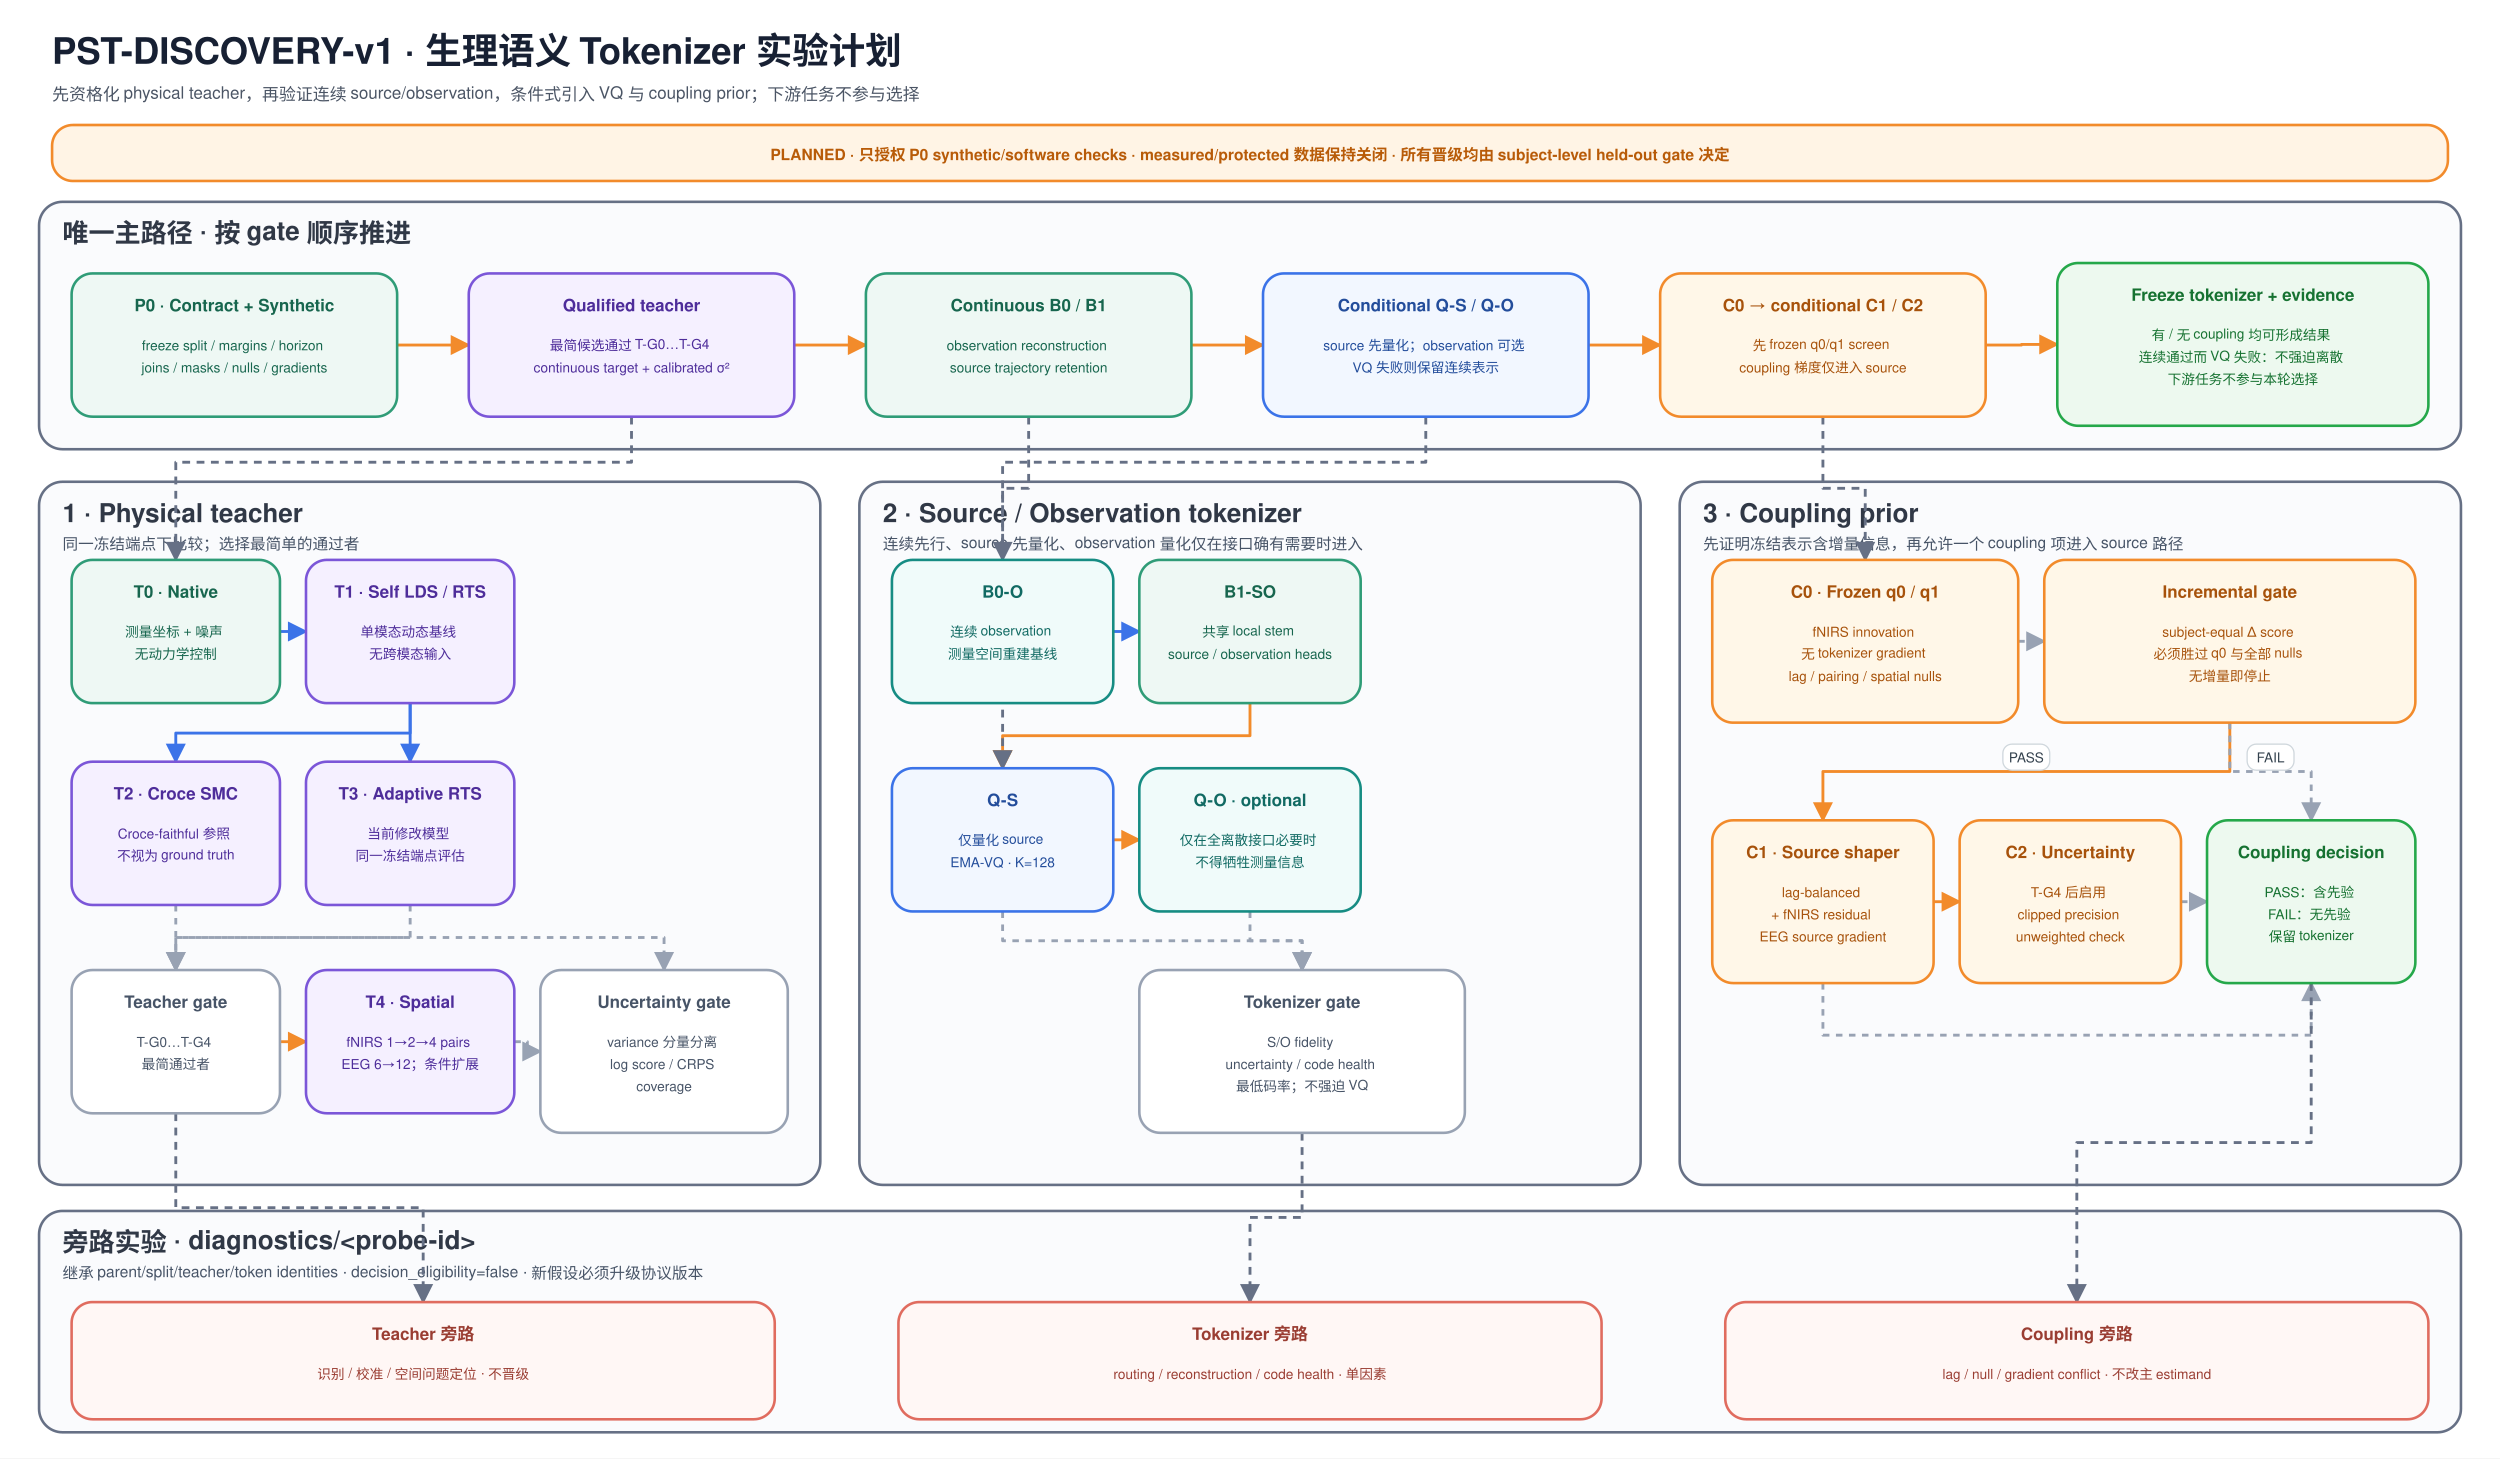
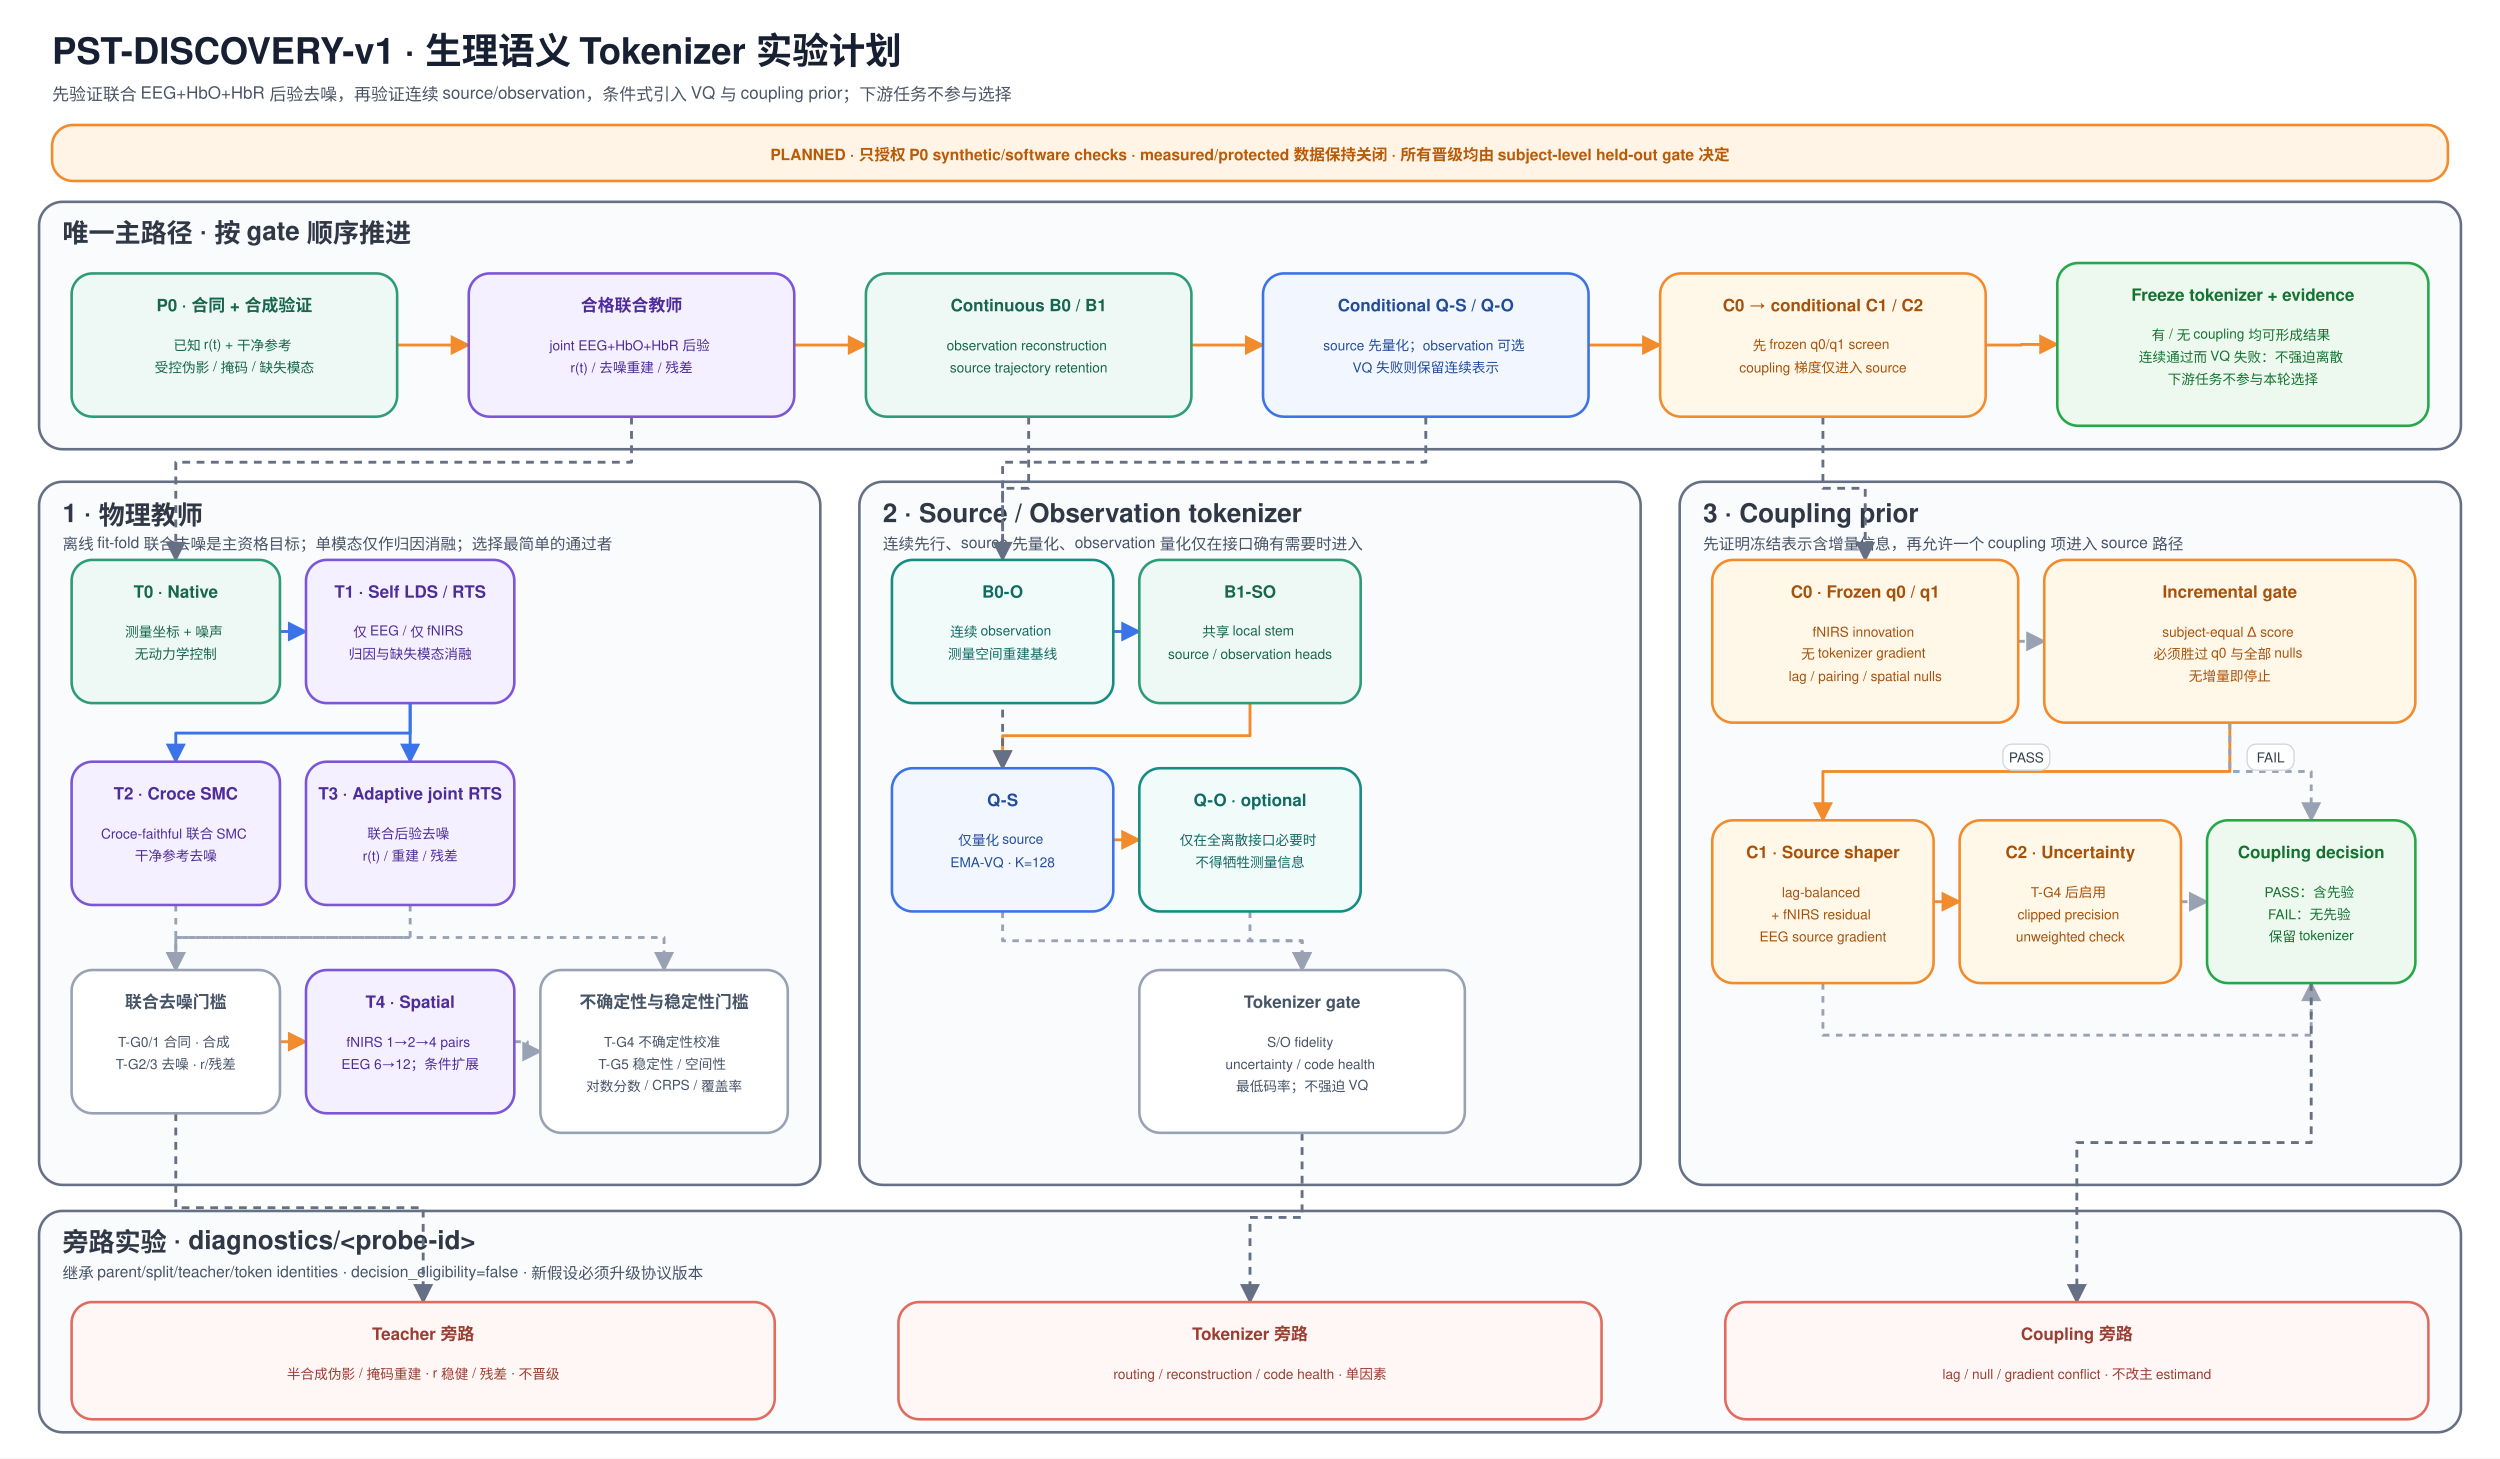
<svg xmlns="http://www.w3.org/2000/svg" width="1920" height="1120" viewBox="0 0 1920 1120" role="img" aria-labelledby="svg-title svg-desc">
  <defs>
    <marker id="arrow-data" viewBox="0 0 10 10" refX="9" refY="5" markerWidth="7" markerHeight="7" orient="auto-start-reverse">
      <path d="M 0 0 L 10 5 L 0 10 z" fill="#3B73E8" />
    </marker>
    <marker id="arrow-training" viewBox="0 0 10 10" refX="9" refY="5" markerWidth="7" markerHeight="7" orient="auto-start-reverse">
      <path d="M 0 0 L 10 5 L 0 10 z" fill="#7B56D8" />
    </marker>
    <marker id="arrow-gradient" viewBox="0 0 10 10" refX="9" refY="5" markerWidth="7" markerHeight="7" orient="auto-start-reverse">
      <path d="M 0 0 L 10 5 L 0 10 z" fill="#F28B2B" />
    </marker>
    <marker id="arrow-control" viewBox="0 0 10 10" refX="9" refY="5" markerWidth="7" markerHeight="7" orient="auto-start-reverse">
      <path d="M 0 0 L 10 5 L 0 10 z" fill="#667085" />
    </marker>
    <marker id="arrow-evaluation" viewBox="0 0 10 10" refX="9" refY="5" markerWidth="7" markerHeight="7" orient="auto-start-reverse">
      <path d="M 0 0 L 10 5 L 0 10 z" fill="#98A2B3" />
    </marker>
    <marker id="arrow-guarded" viewBox="0 0 10 10" refX="9" refY="5" markerWidth="7" markerHeight="7" orient="auto-start-reverse">
      <path d="M 0 0 L 10 5 L 0 10 z" fill="#F28B2B" />
    </marker>
    <marker id="arrow-blocked" viewBox="0 0 10 10" refX="9" refY="5" markerWidth="7" markerHeight="7" orient="auto-start-reverse">
      <path d="M 0 0 L 10 5 L 0 10 z" fill="#98A2B3" />
    </marker>
    <marker id="arrow-removed" viewBox="0 0 10 10" refX="9" refY="5" markerWidth="7" markerHeight="7" orient="auto-start-reverse">
      <path d="M 0 0 L 10 5 L 0 10 z" fill="#E06C5F" />
    </marker>
  </defs>
  <style>
    text { font-family: Helvetica, "Noto Sans CJK SC", "Microsoft YaHei", "PingFang SC", Arial, sans-serif; }
    .page-title { font-size: 28px; font-weight: 700; fill: #172033; }
    .page-subtitle { font-size: 13px; fill: #4B5565; }
    .banner-box { fill: #FFF4E5; stroke: #F28B2B; stroke-width: 2; }
    .banner-text { font-size: 12px; font-weight: 700; fill: #B85B08; text-anchor: middle; }
    .section-box { fill: #FAFBFD; stroke: #667085; stroke-width: 2; }
    .section-title { font-size: 20px; font-weight: 700; fill: #303846; }
    .section-description { font-size: 12px; fill: #475467; }
    .node-title { font-size: 13px; font-weight: 700; text-anchor: middle; }
    .node-detail { font-size: 10.5px; text-anchor: middle; }
    .edge-label rect { fill: #FFFFFF; stroke: #CDD5DB; stroke-width: 1; opacity: .96; }
    .edge-label text { font-size: 10.5px; text-anchor: middle; fill: #34424E; }
    .change-badge { font-size: 10px; font-weight: 850; text-anchor: middle; fill: #FFFFFF; }
    .callout-panel { fill: #FAFBFD; stroke: #667085; stroke-width: 1.4; }
    .callout-title { font-size: 17px; font-weight: 750; fill: #2D3A45; }
    .callout-object { font-size: 12px; font-weight: 750; fill: #2D3A45; }
    .callout-note { font-size: 11.5px; fill: #53616D; }
  </style>
  <rect width="100%" height="100%" fill="#FFFFFF" />
  <text x="40" y="49" class="page-title">PST-DISCOVERY-v1 · 生理语义 Tokenizer 实验计划</text>
-   <text x="40" y="77" class="page-subtitle">先资格化 physical teacher，再验证连续 source/observation，条件式引入 VQ 与 coupling prior；下游任务不参与选择</text>
+   <text x="40" y="77" class="page-subtitle">先验证联合 EEG+HbO+HbR 后验去噪，再验证连续 source/observation，条件式引入 VQ 与 coupling prior；下游任务不参与选择</text>
  <g id="evidence-boundary">
    <rect x="40" y="96" width="1840" height="43" rx="16" class="banner-box" fill="#FFF4E5" stroke="#F28B2B" stroke-width="2" />
    <text x="960.0" y="123" class="banner-text" fill="#B85B08">PLANNED · 只授权 P0 synthetic/software checks · measured/protected 数据保持关闭 · 所有晋级均由 subject-level held-out gate 决定</text>
  </g>
  <g id="section-main_path">
    <rect x="30" y="155" width="1860" height="190" rx="18" class="section-box" fill="#FAFBFD" stroke="#667085" stroke-width="2" />
    <text x="48" y="186" class="section-title">唯一主路径 · 按 gate 顺序推进</text>
  </g>
  <g id="section-teacher">
    <rect x="30" y="370" width="600" height="540" rx="18" class="section-box" fill="#FAFBFD" stroke="#667085" stroke-width="2" />
-     <text x="48" y="401" class="section-title">1 · Physical teacher</text>
-     <text x="48" y="422" class="section-description">同一冻结端点下比较；选择最简单的通过者</text>
+     <text x="48" y="401" class="section-title">1 · 物理教师</text>
+     <text x="48" y="422" class="section-description">离线 fit-fold 联合去噪是主资格目标；单模态仅作归因消融；选择最简单的通过者</text>
  </g>
  <g id="section-tokenizer">
    <rect x="660" y="370" width="600" height="540" rx="18" class="section-box" fill="#FAFBFD" stroke="#667085" stroke-width="2" />
    <text x="678" y="401" class="section-title">2 · Source / Observation tokenizer</text>
    <text x="678" y="422" class="section-description">连续先行、source 先量化、observation 量化仅在接口确有需要时进入</text>
  </g>
  <g id="section-coupling">
    <rect x="1290" y="370" width="600" height="540" rx="18" class="section-box" fill="#FAFBFD" stroke="#667085" stroke-width="2" />
    <text x="1308" y="401" class="section-title">3 · Coupling prior</text>
    <text x="1308" y="422" class="section-description">先证明冻结表示含增量信息，再允许一个 coupling 项进入 source 路径</text>
  </g>
  <g id="section-diagnostics">
    <rect x="30" y="930" width="1860" height="170" rx="18" class="section-box" fill="#FAFBFD" stroke="#667085" stroke-width="2" />
    <text x="48" y="961" class="section-title">旁路实验 · diagnostics/&lt;probe-id&gt;</text>
    <text x="48" y="982" class="section-description">继承 parent/split/teacher/token identities · decision_eligibility=false · 新假设必须升级协议版本</text>
  </g>
  <g id="edges">
    <g id="edge-main-p0-teacher" class="edge edge-guarded" data-edge-style="guarded" role="group" aria-labelledby="edge-main-p0-teacher-title edge-main-p0-teacher-desc">
      <path d="M 305.0 265.0 L 360.0 265.0" fill="none" stroke="#F28B2B" stroke-width="2.2" stroke-linejoin="round" marker-end="url(#arrow-guarded)" />
    </g>
    <g id="edge-main-teacher-continuous" class="edge edge-guarded" data-edge-style="guarded" role="group" aria-labelledby="edge-main-teacher-continuous-title edge-main-teacher-continuous-desc">
      <path d="M 610.0 265.0 L 665.0 265.0" fill="none" stroke="#F28B2B" stroke-width="2.2" stroke-linejoin="round" marker-end="url(#arrow-guarded)" />
    </g>
    <g id="edge-main-continuous-vq" class="edge edge-guarded" data-edge-style="guarded" role="group" aria-labelledby="edge-main-continuous-vq-title edge-main-continuous-vq-desc">
      <path d="M 915.0 265.0 L 970.0 265.0" fill="none" stroke="#F28B2B" stroke-width="2.2" stroke-linejoin="round" marker-end="url(#arrow-guarded)" />
    </g>
    <g id="edge-main-vq-coupling" class="edge edge-guarded" data-edge-style="guarded" role="group" aria-labelledby="edge-main-vq-coupling-title edge-main-vq-coupling-desc">
      <path d="M 1220.0 265.0 L 1275.0 265.0" fill="none" stroke="#F28B2B" stroke-width="2.2" stroke-linejoin="round" marker-end="url(#arrow-guarded)" />
    </g>
    <g id="edge-main-coupling-freeze" class="edge edge-guarded" data-edge-style="guarded" role="group" aria-labelledby="edge-main-coupling-freeze-title edge-main-coupling-freeze-desc">
      <path d="M 1525.0 265.0 L 1552.5 265.0 L 1552.5 264.5 L 1580.0 264.5" fill="none" stroke="#F28B2B" stroke-width="2.2" stroke-linejoin="round" marker-end="url(#arrow-guarded)" />
    </g>
    <g id="edge-teacher-drilldown" class="edge edge-control" data-edge-style="control" role="group" aria-labelledby="edge-teacher-drilldown-title edge-teacher-drilldown-desc">
      <path d="M 485.0 320.0 L 485.0 355.0 L 135.0 355.0 L 135.0 430.0" fill="none" stroke="#667085" stroke-width="2.2" stroke-linejoin="round" marker-end="url(#arrow-control)" stroke-dasharray="6 5" />
    </g>
    <g id="edge-t0-t1" class="edge edge-data" data-edge-style="data" role="group" aria-labelledby="edge-t0-t1-title edge-t0-t1-desc">
      <path d="M 215.0 485.0 L 235.0 485.0" fill="none" stroke="#3B73E8" stroke-width="2.2" stroke-linejoin="round" marker-end="url(#arrow-data)" />
    </g>
    <g id="edge-t1-t2" class="edge edge-data" data-edge-style="data" role="group" aria-labelledby="edge-t1-t2-title edge-t1-t2-desc">
      <path d="M 315.0 540.0 L 315.0 563.0 L 135.0 563.0 L 135.0 585.0" fill="none" stroke="#3B73E8" stroke-width="2.2" stroke-linejoin="round" marker-end="url(#arrow-data)" />
    </g>
    <g id="edge-t1-t3" class="edge edge-data" data-edge-style="data" role="group" aria-labelledby="edge-t1-t3-title edge-t1-t3-desc">
      <path d="M 315.0 540.0 L 315.0 585.0" fill="none" stroke="#3B73E8" stroke-width="2.2" stroke-linejoin="round" marker-end="url(#arrow-data)" />
    </g>
    <g id="edge-t2-gate" class="edge edge-evaluation" data-edge-style="evaluation" role="group" aria-labelledby="edge-t2-gate-title edge-t2-gate-desc">
      <path d="M 135.0 695.0 L 135.0 745.0" fill="none" stroke="#98A2B3" stroke-width="2.2" stroke-linejoin="round" marker-end="url(#arrow-evaluation)" stroke-dasharray="5 5" />
    </g>
    <g id="edge-t3-gate" class="edge edge-evaluation" data-edge-style="evaluation" role="group" aria-labelledby="edge-t3-gate-title edge-t3-gate-desc">
      <path d="M 315.0 695.0 L 315.0 720.0 L 135.0 720.0 L 135.0 745.0" fill="none" stroke="#98A2B3" stroke-width="2.2" stroke-linejoin="round" marker-end="url(#arrow-evaluation)" stroke-dasharray="5 5" />
    </g>
    <g id="edge-teacher-gate-uncertainty" class="edge edge-evaluation" data-edge-style="evaluation" role="group" aria-labelledby="edge-teacher-gate-uncertainty-title edge-teacher-gate-uncertainty-desc">
      <path d="M 135.0 745.0 L 135.0 720.0 L 510.0 720.0 L 510.0 745.0" fill="none" stroke="#98A2B3" stroke-width="2.2" stroke-linejoin="round" marker-end="url(#arrow-evaluation)" stroke-dasharray="5 5" />
    </g>
    <g id="edge-teacher-gate-t4" class="edge edge-guarded" data-edge-style="guarded" role="group" aria-labelledby="edge-teacher-gate-t4-title edge-teacher-gate-t4-desc">
      <path d="M 215.0 800.0 L 235.0 800.0" fill="none" stroke="#F28B2B" stroke-width="2.2" stroke-linejoin="round" marker-end="url(#arrow-guarded)" />
    </g>
    <g id="edge-t4-uncertainty" class="edge edge-evaluation" data-edge-style="evaluation" role="group" aria-labelledby="edge-t4-uncertainty-title edge-t4-uncertainty-desc">
      <path d="M 395.0 800.0 L 405.0 800.0 L 405.0 807.5 L 415.0 807.5" fill="none" stroke="#98A2B3" stroke-width="2.2" stroke-linejoin="round" marker-end="url(#arrow-evaluation)" stroke-dasharray="5 5" />
    </g>
    <g id="edge-continuous-drilldown" class="edge edge-control" data-edge-style="control" role="group" aria-labelledby="edge-continuous-drilldown-title edge-continuous-drilldown-desc">
      <path d="M 790.0 320.0 L 790.0 375.0 L 770.0 375.0 L 770.0 430.0" fill="none" stroke="#667085" stroke-width="2.2" stroke-linejoin="round" marker-end="url(#arrow-control)" stroke-dasharray="6 5" />
    </g>
    <g id="edge-b0-b1" class="edge edge-data" data-edge-style="data" role="group" aria-labelledby="edge-b0-b1-title edge-b0-b1-desc">
      <path d="M 855.0 485.0 L 875.0 485.0" fill="none" stroke="#3B73E8" stroke-width="2.2" stroke-linejoin="round" marker-end="url(#arrow-data)" />
    </g>
    <g id="edge-b1-qs" class="edge edge-guarded" data-edge-style="guarded" role="group" aria-labelledby="edge-b1-qs-title edge-b1-qs-desc">
      <path d="M 960.0 540.0 L 960.0 565.0 L 770.0 565.0 L 770.0 590.0" fill="none" stroke="#F28B2B" stroke-width="2.2" stroke-linejoin="round" marker-end="url(#arrow-guarded)" />
    </g>
    <g id="edge-vq-drilldown" class="edge edge-control" data-edge-style="control" role="group" aria-labelledby="edge-vq-drilldown-title edge-vq-drilldown-desc">
      <path d="M 1095.0 320.0 L 1095.0 355.0 L 770.0 355.0 L 770.0 590.0" fill="none" stroke="#667085" stroke-width="2.2" stroke-linejoin="round" marker-end="url(#arrow-control)" stroke-dasharray="6 5" />
    </g>
    <g id="edge-qs-qo" class="edge edge-guarded" data-edge-style="guarded" role="group" aria-labelledby="edge-qs-qo-title edge-qs-qo-desc">
      <path d="M 855.0 645.0 L 875.0 645.0" fill="none" stroke="#F28B2B" stroke-width="2.2" stroke-linejoin="round" marker-end="url(#arrow-guarded)" />
    </g>
    <g id="edge-qs-tokenizer-gate" class="edge edge-evaluation" data-edge-style="evaluation" role="group" aria-labelledby="edge-qs-tokenizer-gate-title edge-qs-tokenizer-gate-desc">
      <path d="M 770.0 700.0 L 770.0 722.5 L 1000.0 722.5 L 1000.0 745.0" fill="none" stroke="#98A2B3" stroke-width="2.2" stroke-linejoin="round" marker-end="url(#arrow-evaluation)" stroke-dasharray="5 5" />
    </g>
    <g id="edge-qo-tokenizer-gate" class="edge edge-evaluation" data-edge-style="evaluation" role="group" aria-labelledby="edge-qo-tokenizer-gate-title edge-qo-tokenizer-gate-desc">
      <path d="M 960.0 700.0 L 960.0 722.5 L 1000.0 722.5 L 1000.0 745.0" fill="none" stroke="#98A2B3" stroke-width="2.2" stroke-linejoin="round" marker-end="url(#arrow-evaluation)" stroke-dasharray="5 5" />
    </g>
    <g id="edge-coupling-drilldown" class="edge edge-control" data-edge-style="control" role="group" aria-labelledby="edge-coupling-drilldown-title edge-coupling-drilldown-desc">
      <path d="M 1400.0 320.0 L 1400.0 375.0 L 1432.5 375.0 L 1432.5 430.0" fill="none" stroke="#667085" stroke-width="2.2" stroke-linejoin="round" marker-end="url(#arrow-control)" stroke-dasharray="6 5" />
    </g>
    <g id="edge-c0-c0-gate" class="edge edge-evaluation" data-edge-style="evaluation" role="group" aria-labelledby="edge-c0-c0-gate-title edge-c0-c0-gate-desc">
      <path d="M 1550.0 492.5 L 1570.0 492.5" fill="none" stroke="#98A2B3" stroke-width="2.2" stroke-linejoin="round" marker-end="url(#arrow-evaluation)" stroke-dasharray="5 5" />
    </g>
    <g id="edge-c0-gate-c1" class="edge edge-guarded" data-edge-style="guarded" role="group" aria-labelledby="edge-c0-gate-c1-title edge-c0-gate-c1-desc">
      <path d="M 1712.5 555.0 L 1712.5 592.5 L 1400.0 592.5 L 1400.0 630.0" fill="none" stroke="#F28B2B" stroke-width="2.2" stroke-linejoin="round" marker-end="url(#arrow-guarded)" />
      <g class="edge-label" transform="translate(1556.2,584.5)">
        <rect x="-18.0" y="-13" width="36.0" height="20" rx="7" fill="#FFFFFF" stroke="#CDD5DB" stroke-width="1" opacity=".96" />
        <text x="0" y="1" text-anchor="middle" fill="#34424E">PASS</text>
      </g>
    </g>
    <g id="edge-c0-gate-decision" class="edge edge-evaluation" data-edge-style="evaluation" role="group" aria-labelledby="edge-c0-gate-decision-title edge-c0-gate-decision-desc">
      <path d="M 1712.5 555.0 L 1712.5 592.5 L 1775.0 592.5 L 1775.0 630.0" fill="none" stroke="#98A2B3" stroke-width="2.2" stroke-linejoin="round" marker-end="url(#arrow-evaluation)" stroke-dasharray="5 5" />
      <g class="edge-label" transform="translate(1743.8,584.5)">
        <rect x="-18.0" y="-13" width="36.0" height="20" rx="7" fill="#FFFFFF" stroke="#CDD5DB" stroke-width="1" opacity=".96" />
        <text x="0" y="1" text-anchor="middle" fill="#34424E">FAIL</text>
      </g>
    </g>
    <g id="edge-c1-c2" class="edge edge-guarded" data-edge-style="guarded" role="group" aria-labelledby="edge-c1-c2-title edge-c1-c2-desc">
      <path d="M 1485.0 692.5 L 1505.0 692.5" fill="none" stroke="#F28B2B" stroke-width="2.2" stroke-linejoin="round" marker-end="url(#arrow-guarded)" />
    </g>
    <g id="edge-c1-decision" class="edge edge-evaluation" data-edge-style="evaluation" role="group" aria-labelledby="edge-c1-decision-title edge-c1-decision-desc">
      <path d="M 1400.0 755.0 L 1400.0 795.0 L 1775.0 795.0 L 1775.0 755.0" fill="none" stroke="#98A2B3" stroke-width="2.2" stroke-linejoin="round" marker-end="url(#arrow-evaluation)" stroke-dasharray="5 5" />
    </g>
    <g id="edge-c2-decision" class="edge edge-evaluation" data-edge-style="evaluation" role="group" aria-labelledby="edge-c2-decision-title edge-c2-decision-desc">
      <path d="M 1675.0 692.5 L 1695.0 692.5" fill="none" stroke="#98A2B3" stroke-width="2.2" stroke-linejoin="round" marker-end="url(#arrow-evaluation)" stroke-dasharray="5 5" />
    </g>
    <g id="edge-teacher-diagnostic" class="edge edge-control" data-edge-style="control" role="group" aria-labelledby="edge-teacher-diagnostic-title edge-teacher-diagnostic-desc">
      <path d="M 135.0 855.0 L 135.0 927.5 L 325.0 927.5 L 325.0 1000.0" fill="none" stroke="#667085" stroke-width="2.2" stroke-linejoin="round" marker-end="url(#arrow-control)" stroke-dasharray="6 5" />
    </g>
    <g id="edge-tokenizer-diagnostic" class="edge edge-control" data-edge-style="control" role="group" aria-labelledby="edge-tokenizer-diagnostic-title edge-tokenizer-diagnostic-desc">
      <path d="M 1000.0 870.0 L 1000.0 935.0 L 960.0 935.0 L 960.0 1000.0" fill="none" stroke="#667085" stroke-width="2.2" stroke-linejoin="round" marker-end="url(#arrow-control)" stroke-dasharray="6 5" />
    </g>
    <g id="edge-coupling-diagnostic" class="edge edge-control" data-edge-style="control" role="group" aria-labelledby="edge-coupling-diagnostic-title edge-coupling-diagnostic-desc">
      <path d="M 1775.0 755.0 L 1775.0 877.5 L 1595.0 877.5 L 1595.0 1000.0" fill="none" stroke="#667085" stroke-width="2.2" stroke-linejoin="round" marker-end="url(#arrow-control)" stroke-dasharray="6 5" />
    </g>
  </g>
  <g id="nodes">
    <g id="node-p0" class="node visual-shared" data-role="data" data-visual="shared" data-scope="governance" data-implementation="planned" data-evidence="guarded" data-status="guarded" opacity="1" role="group" aria-labelledby="node-p0-title node-p0-desc">
      <rect x="55.0" y="210.0" width="250.0" height="110.0" rx="16" fill="#EEF8F4" stroke="#2F9C77" stroke-width="2" />
-       <text x="180.0" y="239.0" class="node-title" fill="#17664E">P0 · Contract + Synthetic</text>
+       <text x="180.0" y="239.0" class="node-title" fill="#17664E">P0 · 合同 + 合成验证</text>
      <text x="180.0" y="252.0" class="node-detail" fill="#17664E">
-         <tspan x="180.0" dy="17">freeze split / margins / horizon</tspan>
-         <tspan x="180.0" dy="17">joins / masks / nulls / gradients</tspan>
+         <tspan x="180.0" dy="17">已知 r(t) + 干净参考</tspan>
+         <tspan x="180.0" dy="17">受控伪影 / 掩码 / 缺失模态</tspan>
      </text>
    </g>
    <g id="node-teacher_qualified" class="node visual-teacher" data-role="teacher" data-visual="teacher" data-scope="training_only" data-implementation="planned" data-evidence="guarded" data-status="guarded" opacity="1" role="group" aria-labelledby="node-teacher_qualified-title node-teacher_qualified-desc">
      <rect x="360.0" y="210.0" width="250.0" height="110.0" rx="16" fill="#F5F0FF" stroke="#7B56D8" stroke-width="2" />
-       <text x="485.0" y="239.0" class="node-title" fill="#4E2D9A">Qualified teacher</text>
+       <text x="485.0" y="239.0" class="node-title" fill="#4E2D9A">合格联合教师</text>
      <text x="485.0" y="252.0" class="node-detail" fill="#4E2D9A">
-         <tspan x="485.0" dy="17">最简候选通过 T-G0…T-G4</tspan>
-         <tspan x="485.0" dy="17">continuous target + calibrated σ²</tspan>
+         <tspan x="485.0" dy="17">joint EEG+HbO+HbR 后验</tspan>
+         <tspan x="485.0" dy="17">r(t) / 去噪重建 / 残差</tspan>
      </text>
    </g>
    <g id="node-continuous_tokenizer" class="node visual-shared" data-role="encoder" data-visual="shared" data-scope="training_only" data-implementation="planned" data-evidence="guarded" data-status="guarded" opacity="1" role="group" aria-labelledby="node-continuous_tokenizer-title node-continuous_tokenizer-desc">
      <rect x="665.0" y="210.0" width="250.0" height="110.0" rx="16" fill="#EEF8F4" stroke="#2F9C77" stroke-width="2" />
      <text x="790.0" y="239.0" class="node-title" fill="#17664E">Continuous B0 / B1</text>
      <text x="790.0" y="252.0" class="node-detail" fill="#17664E">
        <tspan x="790.0" dy="17">observation reconstruction</tspan>
        <tspan x="790.0" dy="17">source trajectory retention</tspan>
      </text>
    </g>
    <g id="node-conditional_vq" class="node visual-source" data-role="quantizer" data-visual="source" data-scope="training_only" data-implementation="planned" data-evidence="guarded" data-status="guarded" opacity="1" role="group" aria-labelledby="node-conditional_vq-title node-conditional_vq-desc">
      <rect x="970.0" y="210.0" width="250.0" height="110.0" rx="16" fill="#F2F7FF" stroke="#3B73E8" stroke-width="2" />
      <text x="1095.0" y="239.0" class="node-title" fill="#234D9B">Conditional Q-S / Q-O</text>
      <text x="1095.0" y="252.0" class="node-detail" fill="#234D9B">
        <tspan x="1095.0" dy="17">source 先量化；observation 可选</tspan>
        <tspan x="1095.0" dy="17">VQ 失败则保留连续表示</tspan>
      </text>
    </g>
    <g id="node-coupling_screen" class="node visual-coupling" data-role="objective" data-visual="coupling" data-scope="evaluation" data-implementation="planned" data-evidence="guarded" data-status="guarded" opacity="1" role="group" aria-labelledby="node-coupling_screen-title node-coupling_screen-desc">
      <rect x="1275.0" y="210.0" width="250.0" height="110.0" rx="16" fill="#FFF7E8" stroke="#F28B2B" stroke-width="2" />
      <text x="1400.0" y="239.0" class="node-title" fill="#A7520B">C0 → conditional C1 / C2</text>
      <text x="1400.0" y="252.0" class="node-detail" fill="#A7520B">
        <tspan x="1400.0" dy="17">先 frozen q0/q1 screen</tspan>
        <tspan x="1400.0" dy="17">coupling 梯度仅进入 source</tspan>
      </text>
    </g>
    <g id="node-freeze" class="node visual-selected" data-role="interface" data-visual="selected" data-scope="export" data-implementation="planned" data-evidence="blocked" data-status="blocked" opacity="1" role="group" aria-labelledby="node-freeze-title node-freeze-desc">
      <rect x="1580.0" y="202.0" width="285.0" height="125.0" rx="16" fill="#EDF9EF" stroke="#25A84A" stroke-width="2" />
      <text x="1722.5" y="231.0" class="node-title" fill="#167231">Freeze tokenizer + evidence</text>
      <text x="1722.5" y="244.0" class="node-detail" fill="#167231">
        <tspan x="1722.5" dy="17">有 / 无 coupling 均可形成结果</tspan>
        <tspan x="1722.5" dy="17">连续通过而 VQ 失败：不强迫离散</tspan>
        <tspan x="1722.5" dy="17">下游任务不参与本轮选择</tspan>
      </text>
    </g>
    <g id="node-t0" class="node visual-shared" data-role="data" data-visual="shared" data-scope="training_only" data-implementation="planned" data-evidence="n_a" data-status="planned" opacity="1" role="group" aria-labelledby="node-t0-title node-t0-desc">
      <rect x="55.0" y="430.0" width="160.0" height="110.0" rx="16" fill="#EEF8F4" stroke="#2F9C77" stroke-width="2" />
      <text x="135.0" y="459.0" class="node-title" fill="#17664E">T0 · Native</text>
      <text x="135.0" y="472.0" class="node-detail" fill="#17664E">
        <tspan x="135.0" dy="17">测量坐标 + 噪声</tspan>
        <tspan x="135.0" dy="17">无动力学控制</tspan>
      </text>
    </g>
    <g id="node-t1" class="node visual-teacher" data-role="teacher" data-visual="teacher" data-scope="training_only" data-implementation="planned" data-evidence="n_a" data-status="planned" opacity="1" role="group" aria-labelledby="node-t1-title node-t1-desc">
      <rect x="235.0" y="430.0" width="160.0" height="110.0" rx="16" fill="#F5F0FF" stroke="#7B56D8" stroke-width="2" />
      <text x="315.0" y="459.0" class="node-title" fill="#4E2D9A">T1 · Self LDS / RTS</text>
      <text x="315.0" y="472.0" class="node-detail" fill="#4E2D9A">
-         <tspan x="315.0" dy="17">单模态动态基线</tspan>
-         <tspan x="315.0" dy="17">无跨模态输入</tspan>
+         <tspan x="315.0" dy="17">仅 EEG / 仅 fNIRS</tspan>
+         <tspan x="315.0" dy="17">归因与缺失模态消融</tspan>
      </text>
    </g>
    <g id="node-t2" class="node visual-teacher" data-role="teacher" data-visual="teacher" data-scope="training_only" data-implementation="planned" data-evidence="n_a" data-status="planned" opacity="1" role="group" aria-labelledby="node-t2-title node-t2-desc">
      <rect x="55.0" y="585.0" width="160.0" height="110.0" rx="16" fill="#F5F0FF" stroke="#7B56D8" stroke-width="2" />
      <text x="135.0" y="614.0" class="node-title" fill="#4E2D9A">T2 · Croce SMC</text>
      <text x="135.0" y="627.0" class="node-detail" fill="#4E2D9A">
-         <tspan x="135.0" dy="17">Croce-faithful 参照</tspan>
-         <tspan x="135.0" dy="17">不视为 ground truth</tspan>
+         <tspan x="135.0" dy="17">Croce-faithful 联合 SMC</tspan>
+         <tspan x="135.0" dy="17">干净参考去噪</tspan>
      </text>
    </g>
    <g id="node-t3" class="node visual-teacher" data-role="teacher" data-visual="teacher" data-scope="training_only" data-implementation="planned" data-evidence="n_a" data-status="planned" opacity="1" role="group" aria-labelledby="node-t3-title node-t3-desc">
      <rect x="235.0" y="585.0" width="160.0" height="110.0" rx="16" fill="#F5F0FF" stroke="#7B56D8" stroke-width="2" />
-       <text x="315.0" y="614.0" class="node-title" fill="#4E2D9A">T3 · Adaptive RTS</text>
+       <text x="315.0" y="614.0" class="node-title" fill="#4E2D9A">T3 · Adaptive joint RTS</text>
      <text x="315.0" y="627.0" class="node-detail" fill="#4E2D9A">
-         <tspan x="315.0" dy="17">当前修改模型</tspan>
-         <tspan x="315.0" dy="17">同一冻结端点评估</tspan>
+         <tspan x="315.0" dy="17">联合后验去噪</tspan>
+         <tspan x="315.0" dy="17">r(t) / 重建 / 残差</tspan>
      </text>
    </g>
    <g id="node-teacher_gate" class="node visual-neutral" data-role="evaluator" data-visual="neutral" data-scope="evaluation" data-implementation="planned" data-evidence="guarded" data-status="guarded" opacity="1" role="group" aria-labelledby="node-teacher_gate-title node-teacher_gate-desc">
      <rect x="55.0" y="745.0" width="160.0" height="110.0" rx="16" fill="#FFFFFF" stroke="#98A2B3" stroke-width="2" />
-       <text x="135.0" y="774.0" class="node-title" fill="#475467">Teacher gate</text>
+       <text x="135.0" y="774.0" class="node-title" fill="#475467">联合去噪门槛</text>
      <text x="135.0" y="787.0" class="node-detail" fill="#475467">
-         <tspan x="135.0" dy="17">T-G0…T-G4</tspan>
-         <tspan x="135.0" dy="17">最简通过者</tspan>
+         <tspan x="135.0" dy="17">T-G0/1 合同 · 合成</tspan>
+         <tspan x="135.0" dy="17">T-G2/3 去噪 · r/残差</tspan>
      </text>
    </g>
    <g id="node-t4" class="node visual-teacher" data-role="encoder" data-visual="teacher" data-scope="training_only" data-implementation="planned" data-evidence="guarded" data-status="guarded" opacity="1" role="group" aria-labelledby="node-t4-title node-t4-desc">
      <rect x="235.0" y="745.0" width="160.0" height="110.0" rx="16" fill="#F5F0FF" stroke="#7B56D8" stroke-width="2" />
      <text x="315.0" y="774.0" class="node-title" fill="#4E2D9A">T4 · Spatial</text>
      <text x="315.0" y="787.0" class="node-detail" fill="#4E2D9A">
        <tspan x="315.0" dy="17">fNIRS 1→2→4 pairs</tspan>
        <tspan x="315.0" dy="17">EEG 6→12；条件扩展</tspan>
      </text>
    </g>
    <g id="node-uncertainty" class="node visual-neutral" data-role="evaluator" data-visual="neutral" data-scope="evaluation" data-implementation="planned" data-evidence="guarded" data-status="guarded" opacity="1" role="group" aria-labelledby="node-uncertainty-title node-uncertainty-desc">
      <rect x="415.0" y="745.0" width="190.0" height="125.0" rx="16" fill="#FFFFFF" stroke="#98A2B3" stroke-width="2" />
-       <text x="510.0" y="774.0" class="node-title" fill="#475467">Uncertainty gate</text>
+       <text x="510.0" y="774.0" class="node-title" fill="#475467">不确定性与稳定性门槛</text>
      <text x="510.0" y="787.0" class="node-detail" fill="#475467">
-         <tspan x="510.0" dy="17">variance 分量分离</tspan>
-         <tspan x="510.0" dy="17">log score / CRPS</tspan>
-         <tspan x="510.0" dy="17">coverage</tspan>
+         <tspan x="510.0" dy="17">T-G4 不确定性校准</tspan>
+         <tspan x="510.0" dy="17">T-G5 稳定性 / 空间性</tspan>
+         <tspan x="510.0" dy="17">对数分数 / CRPS / 覆盖率</tspan>
      </text>
    </g>
    <g id="node-b0" class="node visual-observation" data-role="encoder" data-visual="observation" data-scope="training_only" data-implementation="planned" data-evidence="n_a" data-status="planned" opacity="1" role="group" aria-labelledby="node-b0-title node-b0-desc">
      <rect x="685.0" y="430.0" width="170.0" height="110.0" rx="16" fill="#F0FBFA" stroke="#168C83" stroke-width="2" />
      <text x="770.0" y="459.0" class="node-title" fill="#116A63">B0-O</text>
      <text x="770.0" y="472.0" class="node-detail" fill="#116A63">
        <tspan x="770.0" dy="17">连续 observation</tspan>
        <tspan x="770.0" dy="17">测量空间重建基线</tspan>
      </text>
    </g>
    <g id="node-b1" class="node visual-shared" data-role="latent" data-visual="shared" data-scope="training_only" data-implementation="planned" data-evidence="n_a" data-status="planned" opacity="1" role="group" aria-labelledby="node-b1-title node-b1-desc">
      <rect x="875.0" y="430.0" width="170.0" height="110.0" rx="16" fill="#EEF8F4" stroke="#2F9C77" stroke-width="2" />
      <text x="960.0" y="459.0" class="node-title" fill="#17664E">B1-SO</text>
      <text x="960.0" y="472.0" class="node-detail" fill="#17664E">
        <tspan x="960.0" dy="17">共享 local stem</tspan>
        <tspan x="960.0" dy="17">source / observation heads</tspan>
      </text>
    </g>
    <g id="node-qs" class="node visual-source" data-role="quantizer" data-visual="source" data-scope="training_only" data-implementation="planned" data-evidence="guarded" data-status="guarded" opacity="1" role="group" aria-labelledby="node-qs-title node-qs-desc">
      <rect x="685.0" y="590.0" width="170.0" height="110.0" rx="16" fill="#F2F7FF" stroke="#3B73E8" stroke-width="2" />
      <text x="770.0" y="619.0" class="node-title" fill="#234D9B">Q-S</text>
      <text x="770.0" y="632.0" class="node-detail" fill="#234D9B">
        <tspan x="770.0" dy="17">仅量化 source</tspan>
        <tspan x="770.0" dy="17">EMA-VQ · K=128</tspan>
      </text>
    </g>
    <g id="node-qo" class="node visual-observation" data-role="quantizer" data-visual="observation" data-scope="training_only" data-implementation="planned" data-evidence="guarded" data-status="guarded" opacity="1" role="group" aria-labelledby="node-qo-title node-qo-desc">
      <rect x="875.0" y="590.0" width="170.0" height="110.0" rx="16" fill="#F0FBFA" stroke="#168C83" stroke-width="2" />
      <text x="960.0" y="619.0" class="node-title" fill="#116A63">Q-O · optional</text>
      <text x="960.0" y="632.0" class="node-detail" fill="#116A63">
        <tspan x="960.0" dy="17">仅在全离散接口必要时</tspan>
        <tspan x="960.0" dy="17">不得牺牲测量信息</tspan>
      </text>
    </g>
    <g id="node-tokenizer_gate" class="node visual-neutral" data-role="evaluator" data-visual="neutral" data-scope="evaluation" data-implementation="planned" data-evidence="guarded" data-status="guarded" opacity="1" role="group" aria-labelledby="node-tokenizer_gate-title node-tokenizer_gate-desc">
      <rect x="875.0" y="745.0" width="250.0" height="125.0" rx="16" fill="#FFFFFF" stroke="#98A2B3" stroke-width="2" />
      <text x="1000.0" y="774.0" class="node-title" fill="#475467">Tokenizer gate</text>
      <text x="1000.0" y="787.0" class="node-detail" fill="#475467">
        <tspan x="1000.0" dy="17">S/O fidelity</tspan>
        <tspan x="1000.0" dy="17">uncertainty / code health</tspan>
        <tspan x="1000.0" dy="17">最低码率；不强迫 VQ</tspan>
      </text>
    </g>
    <g id="node-c0" class="node visual-coupling" data-role="evaluator" data-visual="coupling" data-scope="evaluation" data-implementation="planned" data-evidence="guarded" data-status="guarded" opacity="1" role="group" aria-labelledby="node-c0-title node-c0-desc">
      <rect x="1315.0" y="430.0" width="235.0" height="125.0" rx="16" fill="#FFF7E8" stroke="#F28B2B" stroke-width="2" />
      <text x="1432.5" y="459.0" class="node-title" fill="#A7520B">C0 · Frozen q0 / q1</text>
      <text x="1432.5" y="472.0" class="node-detail" fill="#A7520B">
        <tspan x="1432.5" dy="17">fNIRS innovation</tspan>
        <tspan x="1432.5" dy="17">无 tokenizer gradient</tspan>
        <tspan x="1432.5" dy="17">lag / pairing / spatial nulls</tspan>
      </text>
    </g>
    <g id="node-c0_gate" class="node visual-coupling" data-role="evaluator" data-visual="coupling" data-scope="evaluation" data-implementation="planned" data-evidence="guarded" data-status="guarded" opacity="1" role="group" aria-labelledby="node-c0_gate-title node-c0_gate-desc">
      <rect x="1570.0" y="430.0" width="285.0" height="125.0" rx="16" fill="#FFF7E8" stroke="#F28B2B" stroke-width="2" />
      <text x="1712.5" y="459.0" class="node-title" fill="#A7520B">Incremental gate</text>
      <text x="1712.5" y="472.0" class="node-detail" fill="#A7520B">
        <tspan x="1712.5" dy="17">subject-equal Δ score</tspan>
        <tspan x="1712.5" dy="17">必须胜过 q0 与全部 nulls</tspan>
        <tspan x="1712.5" dy="17">无增量即停止</tspan>
      </text>
    </g>
    <g id="node-c1" class="node visual-coupling" data-role="objective" data-visual="coupling" data-scope="training_only" data-implementation="planned" data-evidence="guarded" data-status="guarded" opacity="1" role="group" aria-labelledby="node-c1-title node-c1-desc">
      <rect x="1315.0" y="630.0" width="170.0" height="125.0" rx="16" fill="#FFF7E8" stroke="#F28B2B" stroke-width="2" />
      <text x="1400.0" y="659.0" class="node-title" fill="#A7520B">C1 · Source shaper</text>
      <text x="1400.0" y="672.0" class="node-detail" fill="#A7520B">
        <tspan x="1400.0" dy="17">lag-balanced</tspan>
        <tspan x="1400.0" dy="17">+ fNIRS residual</tspan>
        <tspan x="1400.0" dy="17">EEG source gradient</tspan>
      </text>
    </g>
    <g id="node-c2" class="node visual-coupling" data-role="objective" data-visual="coupling" data-scope="training_only" data-implementation="planned" data-evidence="guarded" data-status="guarded" opacity="1" role="group" aria-labelledby="node-c2-title node-c2-desc">
      <rect x="1505.0" y="630.0" width="170.0" height="125.0" rx="16" fill="#FFF7E8" stroke="#F28B2B" stroke-width="2" />
      <text x="1590.0" y="659.0" class="node-title" fill="#A7520B">C2 · Uncertainty</text>
      <text x="1590.0" y="672.0" class="node-detail" fill="#A7520B">
        <tspan x="1590.0" dy="17">T-G4 后启用</tspan>
        <tspan x="1590.0" dy="17">clipped precision</tspan>
        <tspan x="1590.0" dy="17">unweighted check</tspan>
      </text>
    </g>
    <g id="node-coupling_decision" class="node visual-selected" data-role="interface" data-visual="selected" data-scope="export" data-implementation="planned" data-evidence="guarded" data-status="guarded" opacity="1" role="group" aria-labelledby="node-coupling_decision-title node-coupling_decision-desc">
      <rect x="1695.0" y="630.0" width="160.0" height="125.0" rx="16" fill="#EDF9EF" stroke="#25A84A" stroke-width="2" />
      <text x="1775.0" y="659.0" class="node-title" fill="#167231">Coupling decision</text>
      <text x="1775.0" y="672.0" class="node-detail" fill="#167231">
        <tspan x="1775.0" dy="17">PASS：含先验</tspan>
        <tspan x="1775.0" dy="17">FAIL：无先验</tspan>
        <tspan x="1775.0" dy="17">保留 tokenizer</tspan>
      </text>
    </g>
    <g id="node-diag_teacher" class="node visual-boundary" data-role="lifecycle" data-visual="boundary" data-scope="evaluation" data-implementation="planned" data-evidence="blocked" data-status="blocked" opacity="1" role="group" aria-labelledby="node-diag_teacher-title node-diag_teacher-desc">
      <rect x="55.0" y="1000.0" width="540.0" height="90.0" rx="16" fill="#FFF7F5" stroke="#E06C5F" stroke-width="2" />
      <text x="325.0" y="1029.0" class="node-title" fill="#9A3D32">Teacher 旁路</text>
      <text x="325.0" y="1042.0" class="node-detail" fill="#9A3D32">
-         <tspan x="325.0" dy="17">识别 / 校准 / 空间问题定位 · 不晋级</tspan>
+         <tspan x="325.0" dy="17">半合成伪影 / 掩码重建 · r 稳健 / 残差 · 不晋级</tspan>
      </text>
    </g>
    <g id="node-diag_tokenizer" class="node visual-boundary" data-role="lifecycle" data-visual="boundary" data-scope="evaluation" data-implementation="planned" data-evidence="blocked" data-status="blocked" opacity="1" role="group" aria-labelledby="node-diag_tokenizer-title node-diag_tokenizer-desc">
      <rect x="690.0" y="1000.0" width="540.0" height="90.0" rx="16" fill="#FFF7F5" stroke="#E06C5F" stroke-width="2" />
      <text x="960.0" y="1029.0" class="node-title" fill="#9A3D32">Tokenizer 旁路</text>
      <text x="960.0" y="1042.0" class="node-detail" fill="#9A3D32">
        <tspan x="960.0" dy="17">routing / reconstruction / code health · 单因素</tspan>
      </text>
    </g>
    <g id="node-diag_coupling" class="node visual-boundary" data-role="lifecycle" data-visual="boundary" data-scope="evaluation" data-implementation="planned" data-evidence="blocked" data-status="blocked" opacity="1" role="group" aria-labelledby="node-diag_coupling-title node-diag_coupling-desc">
      <rect x="1325.0" y="1000.0" width="540.0" height="90.0" rx="16" fill="#FFF7F5" stroke="#E06C5F" stroke-width="2" />
      <text x="1595.0" y="1029.0" class="node-title" fill="#9A3D32">Coupling 旁路</text>
      <text x="1595.0" y="1042.0" class="node-detail" fill="#9A3D32">
        <tspan x="1595.0" dy="17">lag / null / gradient conflict · 不改主 estimand</tspan>
      </text>
    </g>
  </g>
</svg>
